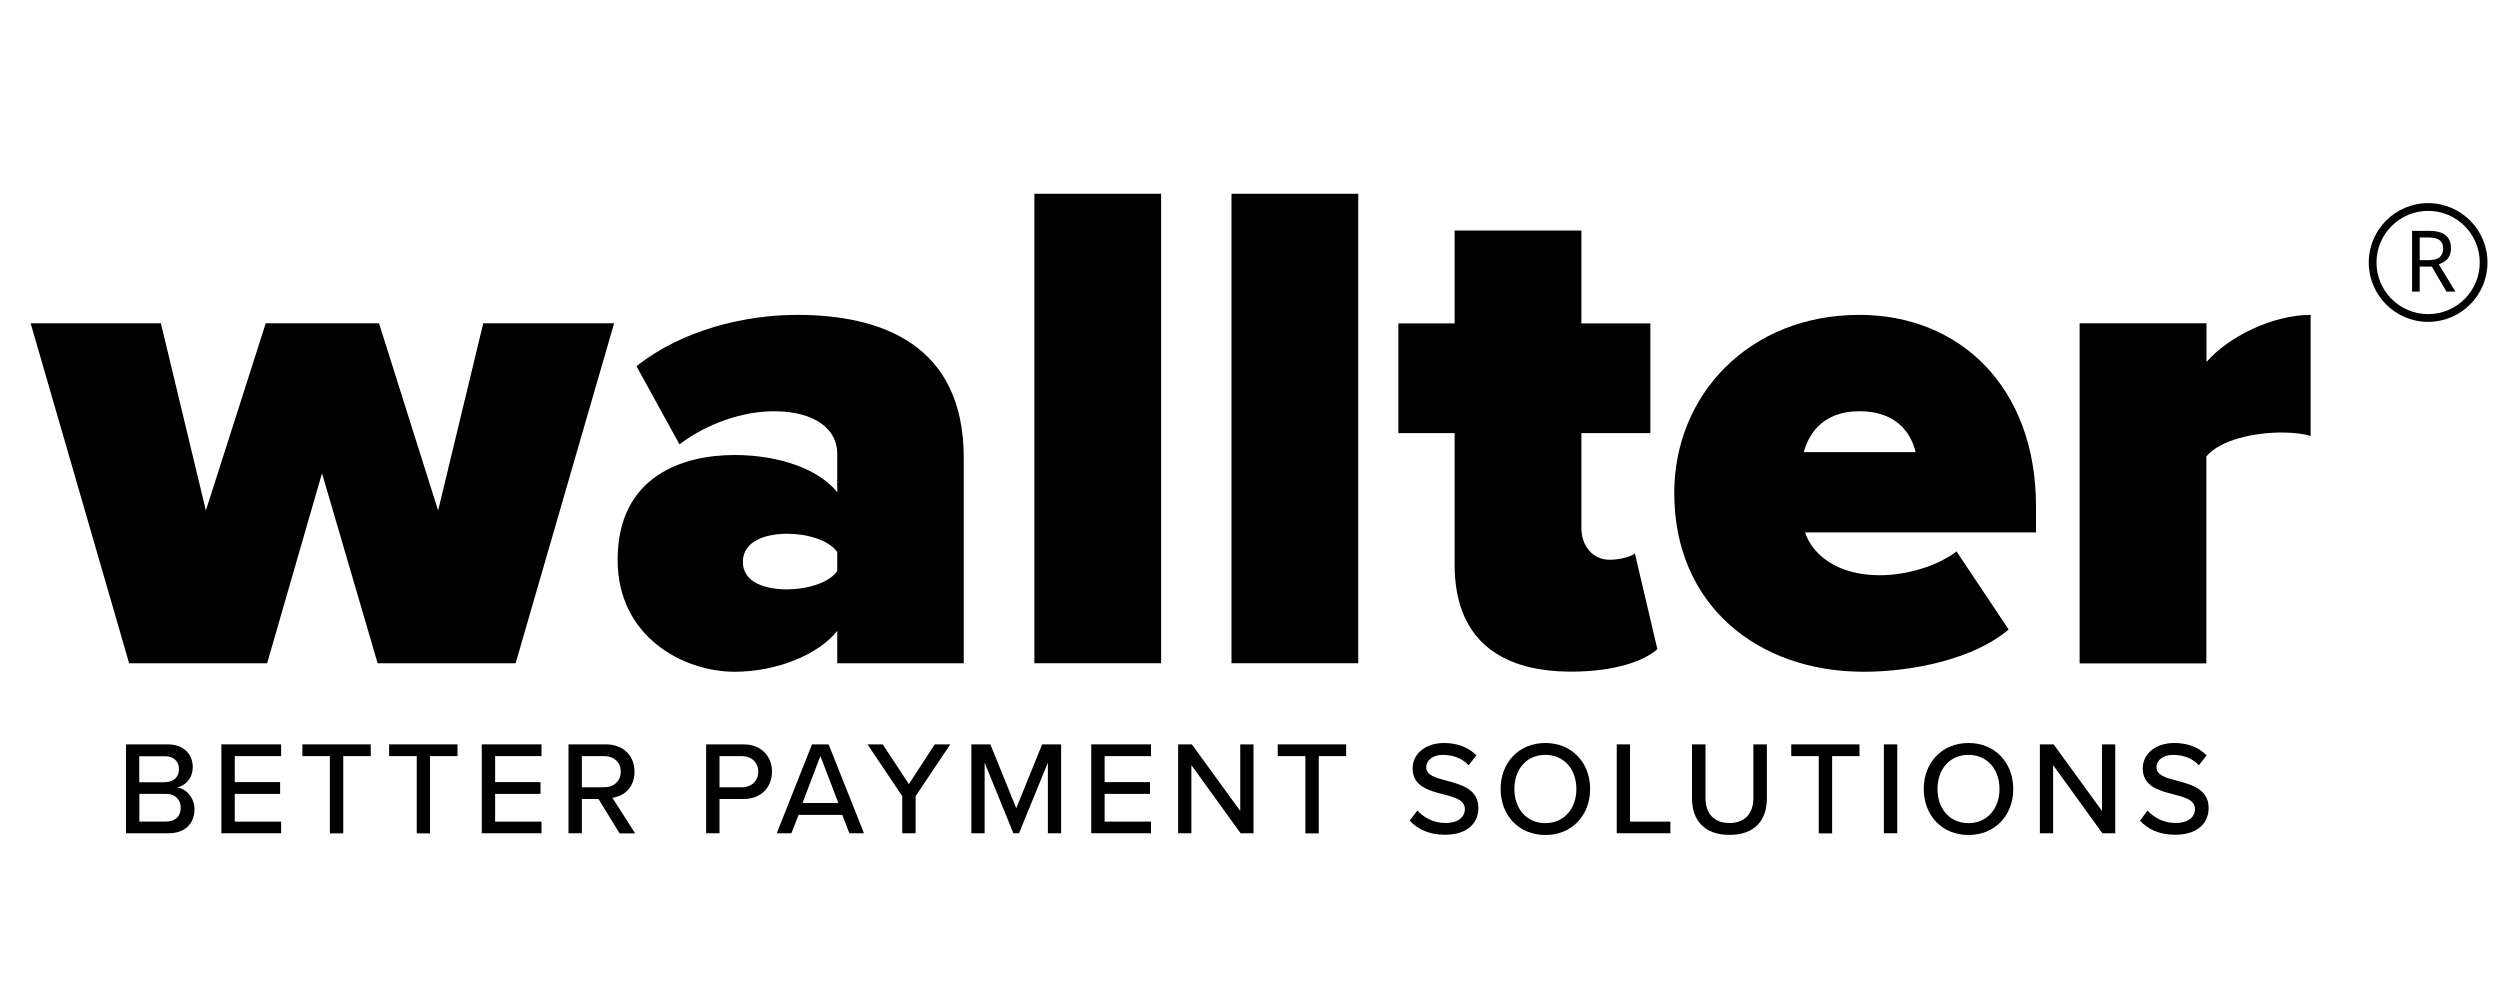
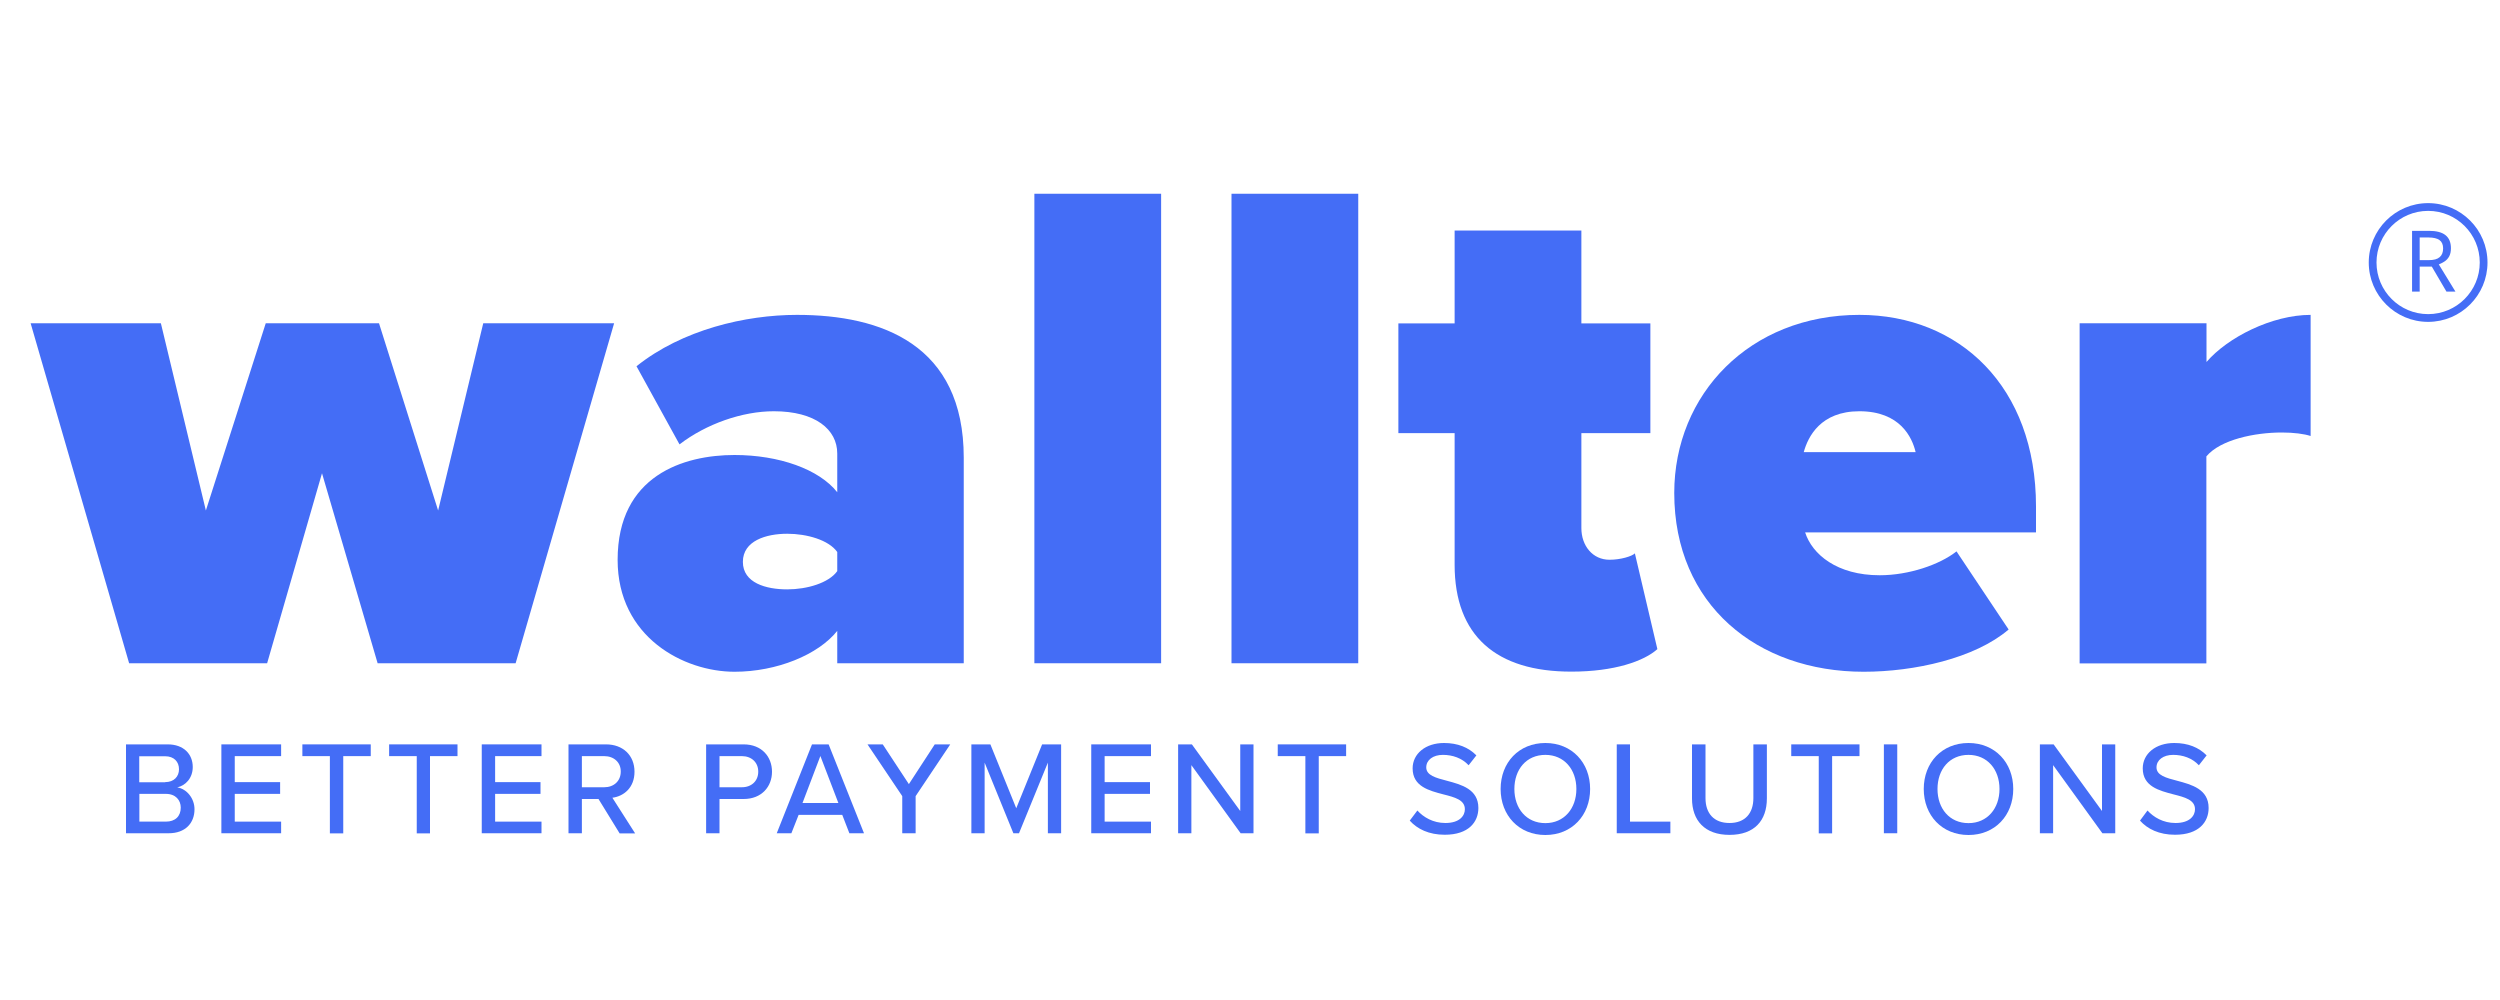
<svg xmlns="http://www.w3.org/2000/svg" version="1.1" id="Layer_1" x="0px" y="0px" viewBox="0 0 200 80" style="enable-background:new 0 0 200 80;" xml:space="preserve">
  <style type="text/css">
- 	.st0{fill:black;}
+ 	.st0{fill:#446df6;}
	.st1{font-family:'ProximaNova-Regular';}
	.st2{font-size:6.804px;}
</style>
  <g>
    <polygon class="st0" points="25.76,37.86 21.37,53.06 10.33,53.06 2.45,25.86 12.87,25.86 16.47,40.84 21.26,25.86 30.32,25.86    35.05,40.84 38.66,25.86 49.13,25.86 41.25,53.06 30.21,53.06  " />
    <path class="st0" d="M66.98,50.47c-1.52,1.91-4.84,3.27-8.22,3.27c-4.05,0-9.35-2.76-9.35-8.95c0-6.76,5.29-8.39,9.35-8.39   c3.55,0,6.76,1.13,8.22,2.98v-3.1c0-1.92-1.75-3.38-5.07-3.38c-2.53,0-5.41,1.01-7.55,2.65l-3.44-6.25   c3.66-2.93,8.73-4.11,12.84-4.11c6.76,0,13.34,2.37,13.34,11.43v16.44H66.98V50.47z M66.98,44.16c-0.68-0.96-2.42-1.46-4-1.46   c-1.69,0-3.55,0.56-3.55,2.25c0,1.69,1.86,2.2,3.55,2.2c1.58,0,3.32-0.51,4-1.46V44.16z" />
    <rect x="82.75" y="15.5" class="st0" width="10.14" height="37.56" />
    <rect x="98.52" y="15.5" class="st0" width="10.14" height="37.56" />
    <path class="st0" d="M116.37,45.18V34.65h-4.5v-8.78h4.5v-7.43h10.14v7.43h5.52v8.78h-5.52v7.6c0,1.41,0.9,2.53,2.25,2.53   c0.9,0,1.8-0.28,2.03-0.51l1.8,7.66c-1.07,0.96-3.44,1.8-6.87,1.8C119.69,53.74,116.37,50.86,116.37,45.18" />
    <path class="st0" d="M148.75,25.19c8,0,14.13,5.74,14.13,15.32v2.08h-18.47c0.56,1.75,2.54,3.43,5.97,3.43   c2.31,0,4.79-0.84,6.14-1.91l4.17,6.25c-2.7,2.31-7.55,3.38-11.6,3.38c-8.5,0-15.15-5.35-15.15-14.3   C133.94,31.55,139.97,25.19,148.75,25.19 M144.3,36.17h8.95c-0.28-1.18-1.24-3.27-4.5-3.27C145.65,32.9,144.64,34.93,144.3,36.17" />
    <path class="st0" d="M166.38,25.86h10.14v3.1c1.69-1.97,5.24-3.77,8.33-3.77v9.69c-0.51-0.17-1.35-0.28-2.31-0.28   c-2.14,0-4.9,0.56-6.03,1.91v16.56h-10.14V25.86z" />
    <path class="st0" d="M10.08,59.55h3.34c1.27,0,2,0.78,2,1.81c0,0.9-0.59,1.49-1.24,1.63c0.76,0.12,1.38,0.88,1.38,1.75   c0,1.12-0.75,1.92-2.06,1.92h-3.42V59.55z M13.21,62.57c0.71,0,1.11-0.45,1.11-1.03c0-0.59-0.39-1.04-1.11-1.04h-2.07v2.08H13.21z    M13.27,65.73c0.75,0,1.19-0.43,1.19-1.12c0-0.59-0.4-1.1-1.19-1.1h-2.12v2.22H13.27z" />
    <polygon class="st0" points="17.71,59.55 22.49,59.55 22.49,60.49 18.78,60.49 18.78,62.57 22.41,62.57 22.41,63.51 18.78,63.51    18.78,65.73 22.49,65.73 22.49,66.66 17.71,66.66  " />
    <polygon class="st0" points="26.39,60.49 24.19,60.49 24.19,59.55 29.66,59.55 29.66,60.49 27.46,60.49 27.46,66.67 26.39,66.67     " />
    <polygon class="st0" points="33.34,60.49 31.13,60.49 31.13,59.55 36.6,59.55 36.6,60.49 34.4,60.49 34.4,66.67 33.34,66.67  " />
    <polygon class="st0" points="38.54,59.55 43.32,59.55 43.32,60.49 39.61,60.49 39.61,62.57 43.24,62.57 43.24,63.51 39.61,63.51    39.61,65.73 43.32,65.73 43.32,66.66 38.54,66.66  " />
    <path class="st0" d="M47.88,63.92h-1.33v2.74h-1.07v-7.11h3c1.35,0,2.28,0.87,2.28,2.19c0,1.28-0.86,1.96-1.77,2.08l1.82,2.85   h-1.24L47.88,63.92z M48.34,60.49h-1.79v2.49h1.79c0.77,0,1.32-0.5,1.32-1.25C49.67,60.99,49.11,60.49,48.34,60.49" />
    <path class="st0" d="M56.49,59.55h3c1.46,0,2.27,1,2.27,2.19c0,1.18-0.82,2.18-2.27,2.18h-1.93v2.74h-1.07V59.55z M59.35,60.49   h-1.79v2.49h1.79c0.77,0,1.31-0.5,1.31-1.25C60.66,60.99,60.12,60.49,59.35,60.49" />
    <path class="st0" d="M67.38,65.19h-3.49l-0.58,1.47h-1.17l2.82-7.11h1.33l2.83,7.11h-1.17L67.38,65.19z M64.2,64.24h2.87   l-1.44-3.76L64.2,64.24z" />
    <polygon class="st0" points="72.18,63.69 69.4,59.55 70.62,59.55 72.71,62.73 74.78,59.55 76.02,59.55 73.25,63.69 73.25,66.66    72.18,66.66  " />
    <polygon class="st0" points="83.83,61.01 81.52,66.66 81.07,66.66 78.77,61.01 78.77,66.66 77.71,66.66 77.71,59.55 79.23,59.55    81.3,64.66 83.37,59.55 84.89,59.55 84.89,66.66 83.83,66.66  " />
    <polygon class="st0" points="87.3,59.55 92.08,59.55 92.08,60.49 88.37,60.49 88.37,62.57 92,62.57 92,63.51 88.37,63.51    88.37,65.73 92.08,65.73 92.08,66.66 87.3,66.66  " />
    <polygon class="st0" points="95.31,61.21 95.31,66.66 94.25,66.66 94.25,59.55 95.35,59.55 99.22,64.88 99.22,59.55 100.28,59.55    100.28,66.66 99.25,66.66  " />
    <polygon class="st0" points="104.43,60.49 102.22,60.49 102.22,59.55 107.69,59.55 107.69,60.49 105.5,60.49 105.5,66.67    104.43,66.67  " />
    <path class="st0" d="M113.39,64.84c0.48,0.53,1.25,1,2.24,1c1.15,0,1.56-0.59,1.56-1.1c0-0.75-0.81-0.96-1.72-1.19   c-1.14-0.3-2.46-0.63-2.46-2.08c0-1.17,1.03-2.03,2.51-2.03c1.1,0,1.96,0.35,2.59,0.99l-0.62,0.79c-0.54-0.58-1.29-0.83-2.06-0.83   c-0.79,0-1.33,0.41-1.33,1c0,0.64,0.77,0.84,1.65,1.07c1.16,0.31,2.52,0.67,2.52,2.18c0,1.11-0.77,2.14-2.69,2.14   c-1.27,0-2.2-0.46-2.8-1.13L113.39,64.84z" />
    <path class="st0" d="M123.63,59.44c2.12,0,3.58,1.57,3.58,3.68c0,2.11-1.46,3.68-3.58,3.68c-2.12,0-3.58-1.57-3.58-3.68   C120.05,61,121.51,59.44,123.63,59.44 M123.63,60.39c-1.52,0-2.48,1.16-2.48,2.73c0,1.56,0.96,2.73,2.48,2.73   c1.5,0,2.48-1.17,2.48-2.73C126.11,61.55,125.13,60.39,123.63,60.39" />
    <polygon class="st0" points="129.34,59.55 130.4,59.55 130.4,65.73 133.63,65.73 133.63,66.66 129.34,66.66  " />
    <path class="st0" d="M135.36,59.55h1.08v4.3c0,1.22,0.67,1.99,1.92,1.99c1.25,0,1.91-0.78,1.91-1.99v-4.3h1.08v4.32   c0,1.77-0.99,2.92-2.99,2.92c-1.99,0-3-1.16-3-2.91V59.55z" />
    <polygon class="st0" points="145.5,60.49 143.3,60.49 143.3,59.55 148.76,59.55 148.76,60.49 146.57,60.49 146.57,66.67    145.5,66.67  " />
    <rect x="150.71" y="59.55" class="st0" width="1.07" height="7.11" />
    <path class="st0" d="M157.48,59.44c2.12,0,3.58,1.57,3.58,3.68c0,2.11-1.46,3.68-3.58,3.68c-2.12,0-3.58-1.57-3.58-3.68   C153.9,61,155.36,59.44,157.48,59.44 M157.48,60.39c-1.52,0-2.48,1.16-2.48,2.73c0,1.56,0.96,2.73,2.48,2.73   c1.5,0,2.48-1.17,2.48-2.73C159.96,61.55,158.98,60.39,157.48,60.39" />
    <polygon class="st0" points="164.25,61.21 164.25,66.66 163.19,66.66 163.19,59.55 164.29,59.55 168.16,64.88 168.16,59.55    169.22,59.55 169.22,66.66 168.19,66.66  " />
    <path class="st0" d="M171.8,64.84c0.48,0.53,1.25,1,2.24,1c1.15,0,1.56-0.59,1.56-1.1c0-0.75-0.81-0.96-1.72-1.19   c-1.14-0.3-2.46-0.63-2.46-2.08c0-1.17,1.03-2.03,2.52-2.03c1.1,0,1.96,0.35,2.59,0.99l-0.62,0.79c-0.54-0.58-1.29-0.83-2.06-0.83   c-0.79,0-1.33,0.41-1.33,1c0,0.64,0.77,0.84,1.65,1.07c1.16,0.31,2.52,0.67,2.52,2.18c0,1.11-0.77,2.14-2.69,2.14   c-1.27,0-2.2-0.46-2.8-1.13L171.8,64.84z" />
    <path class="st0" d="M194.25,16.25c-2.62,0-4.75,2.13-4.75,4.75c0,2.62,2.13,4.75,4.75,4.75c2.62,0,4.75-2.13,4.75-4.75   C199,18.38,196.87,16.25,194.25,16.25 M194.25,25.13c-2.28,0-4.13-1.85-4.13-4.13s1.85-4.13,4.13-4.13c2.28,0,4.13,1.85,4.13,4.13   S196.53,25.13,194.25,25.13" />
    <text transform="matrix(1 0 0 1 192.3086 23.3262)" class="st0 st1 st2">R</text>
  </g>
</svg>
